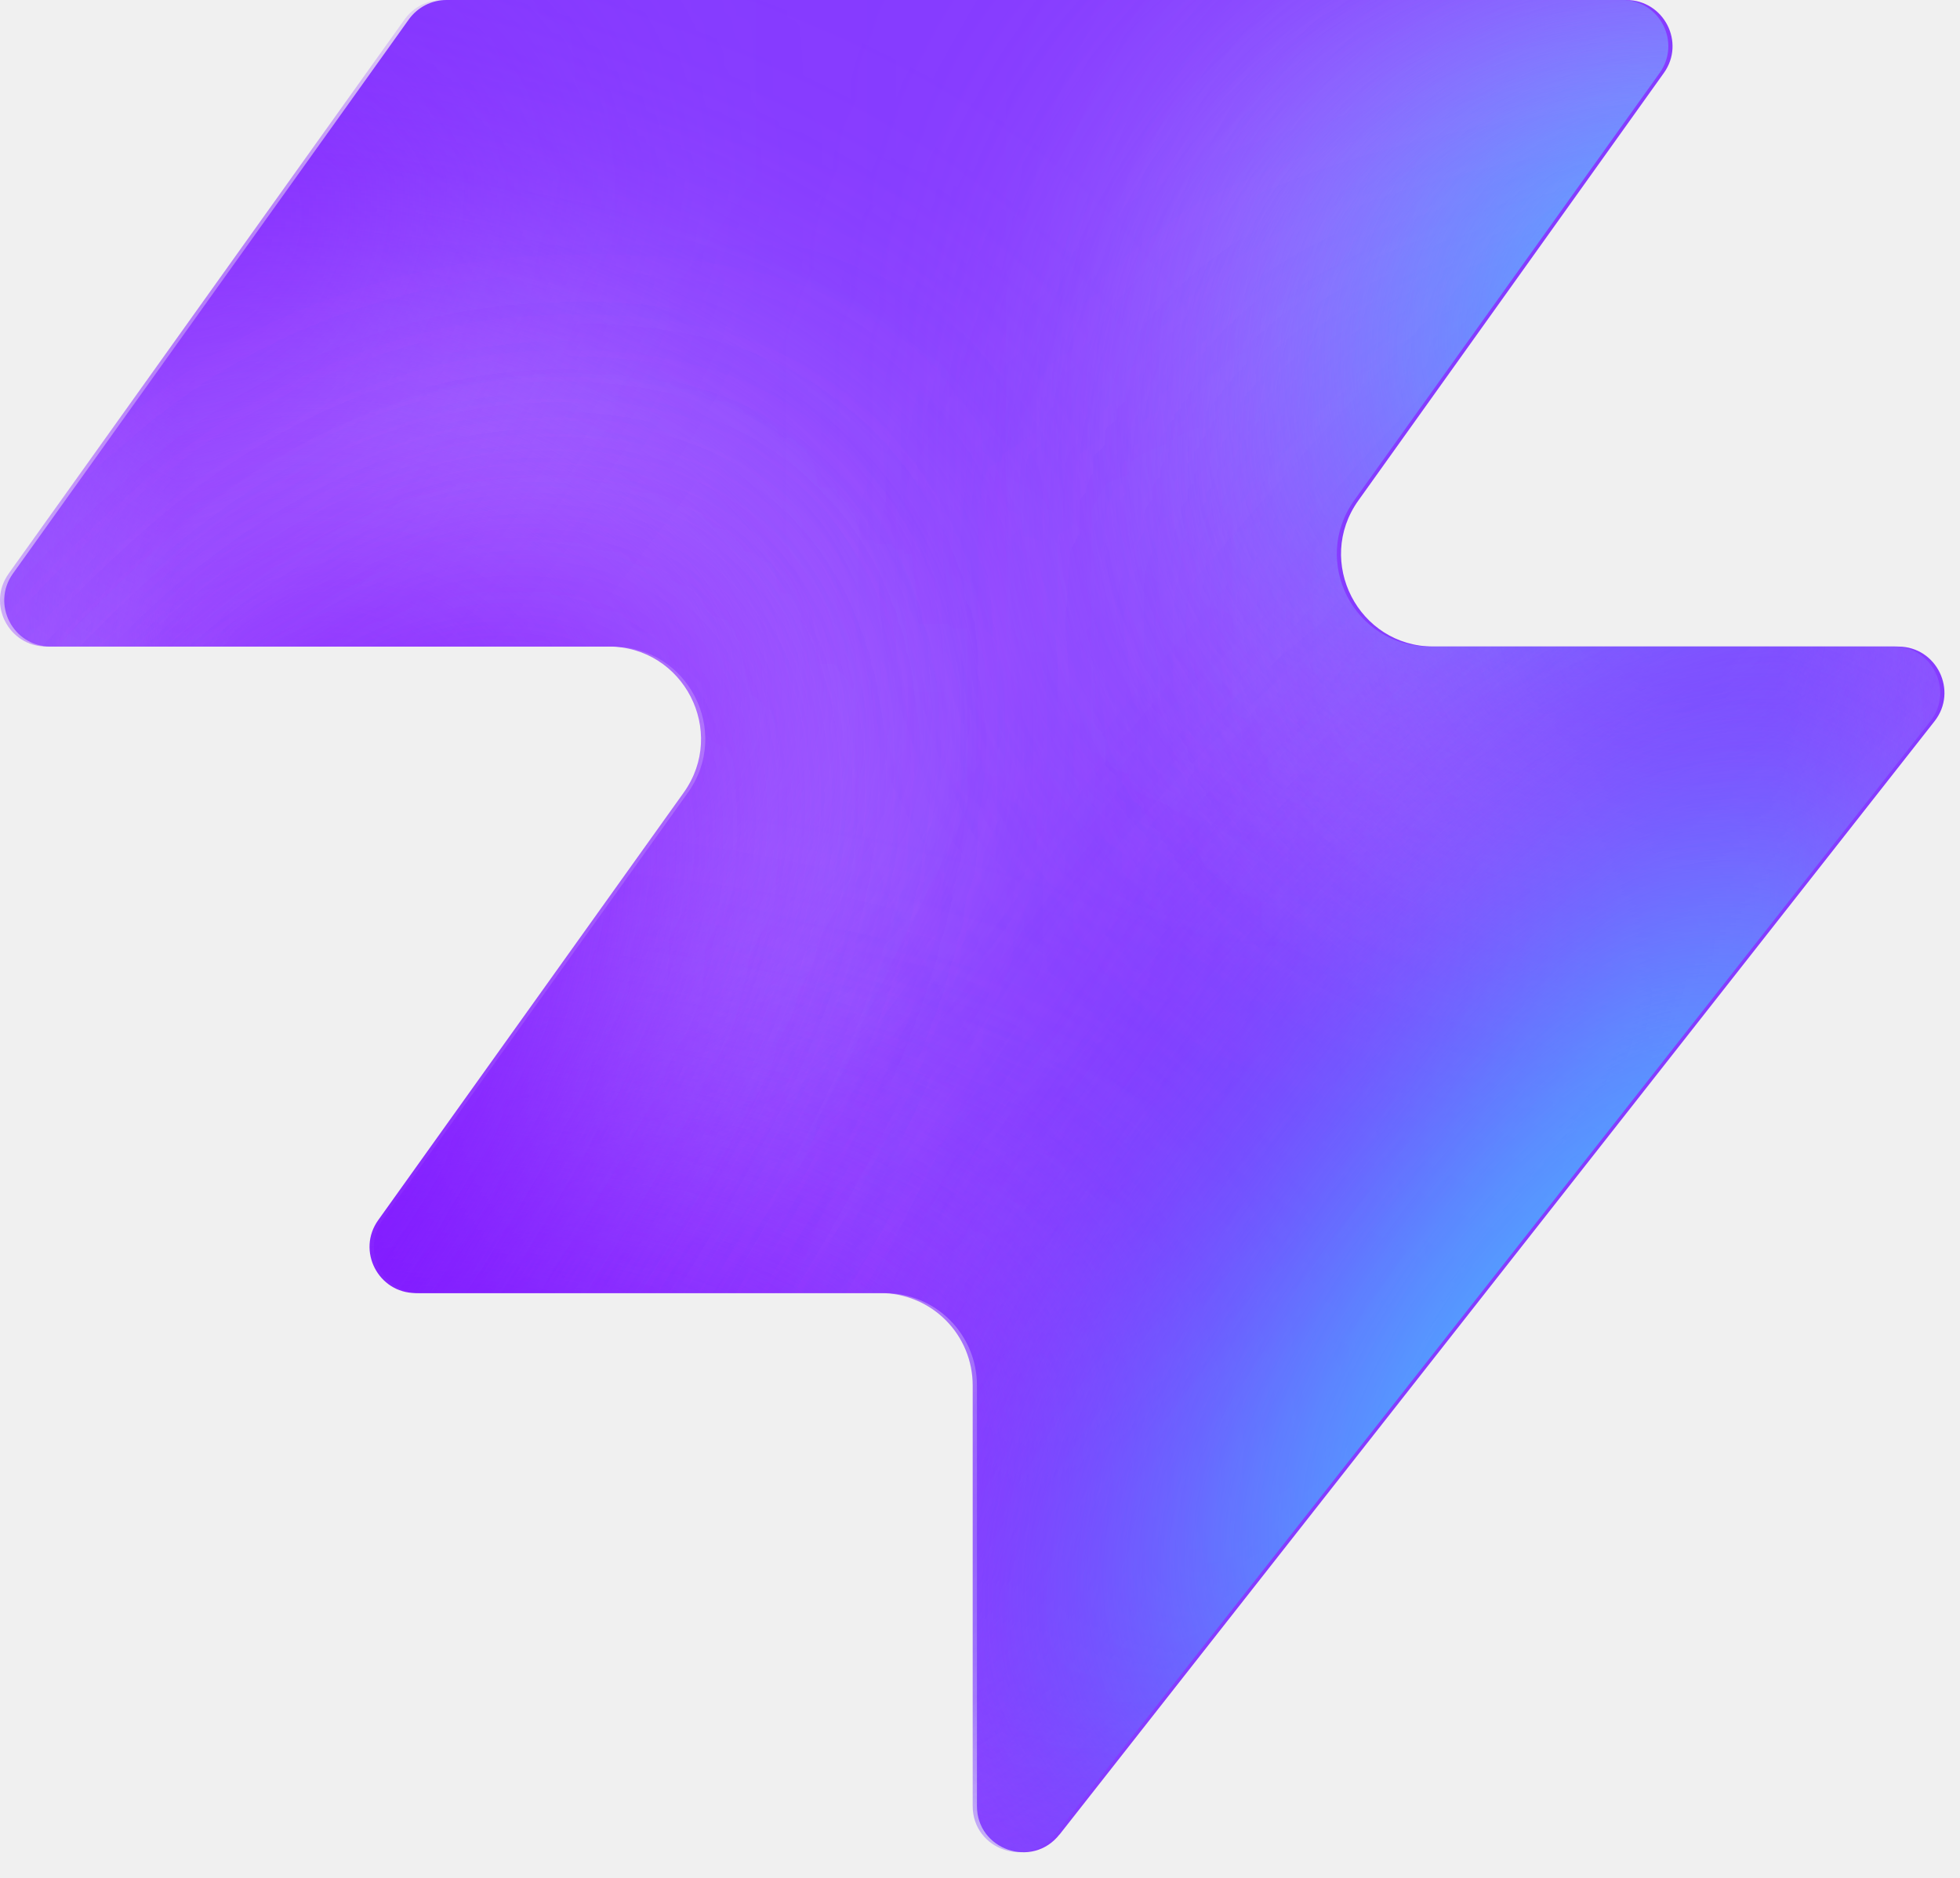
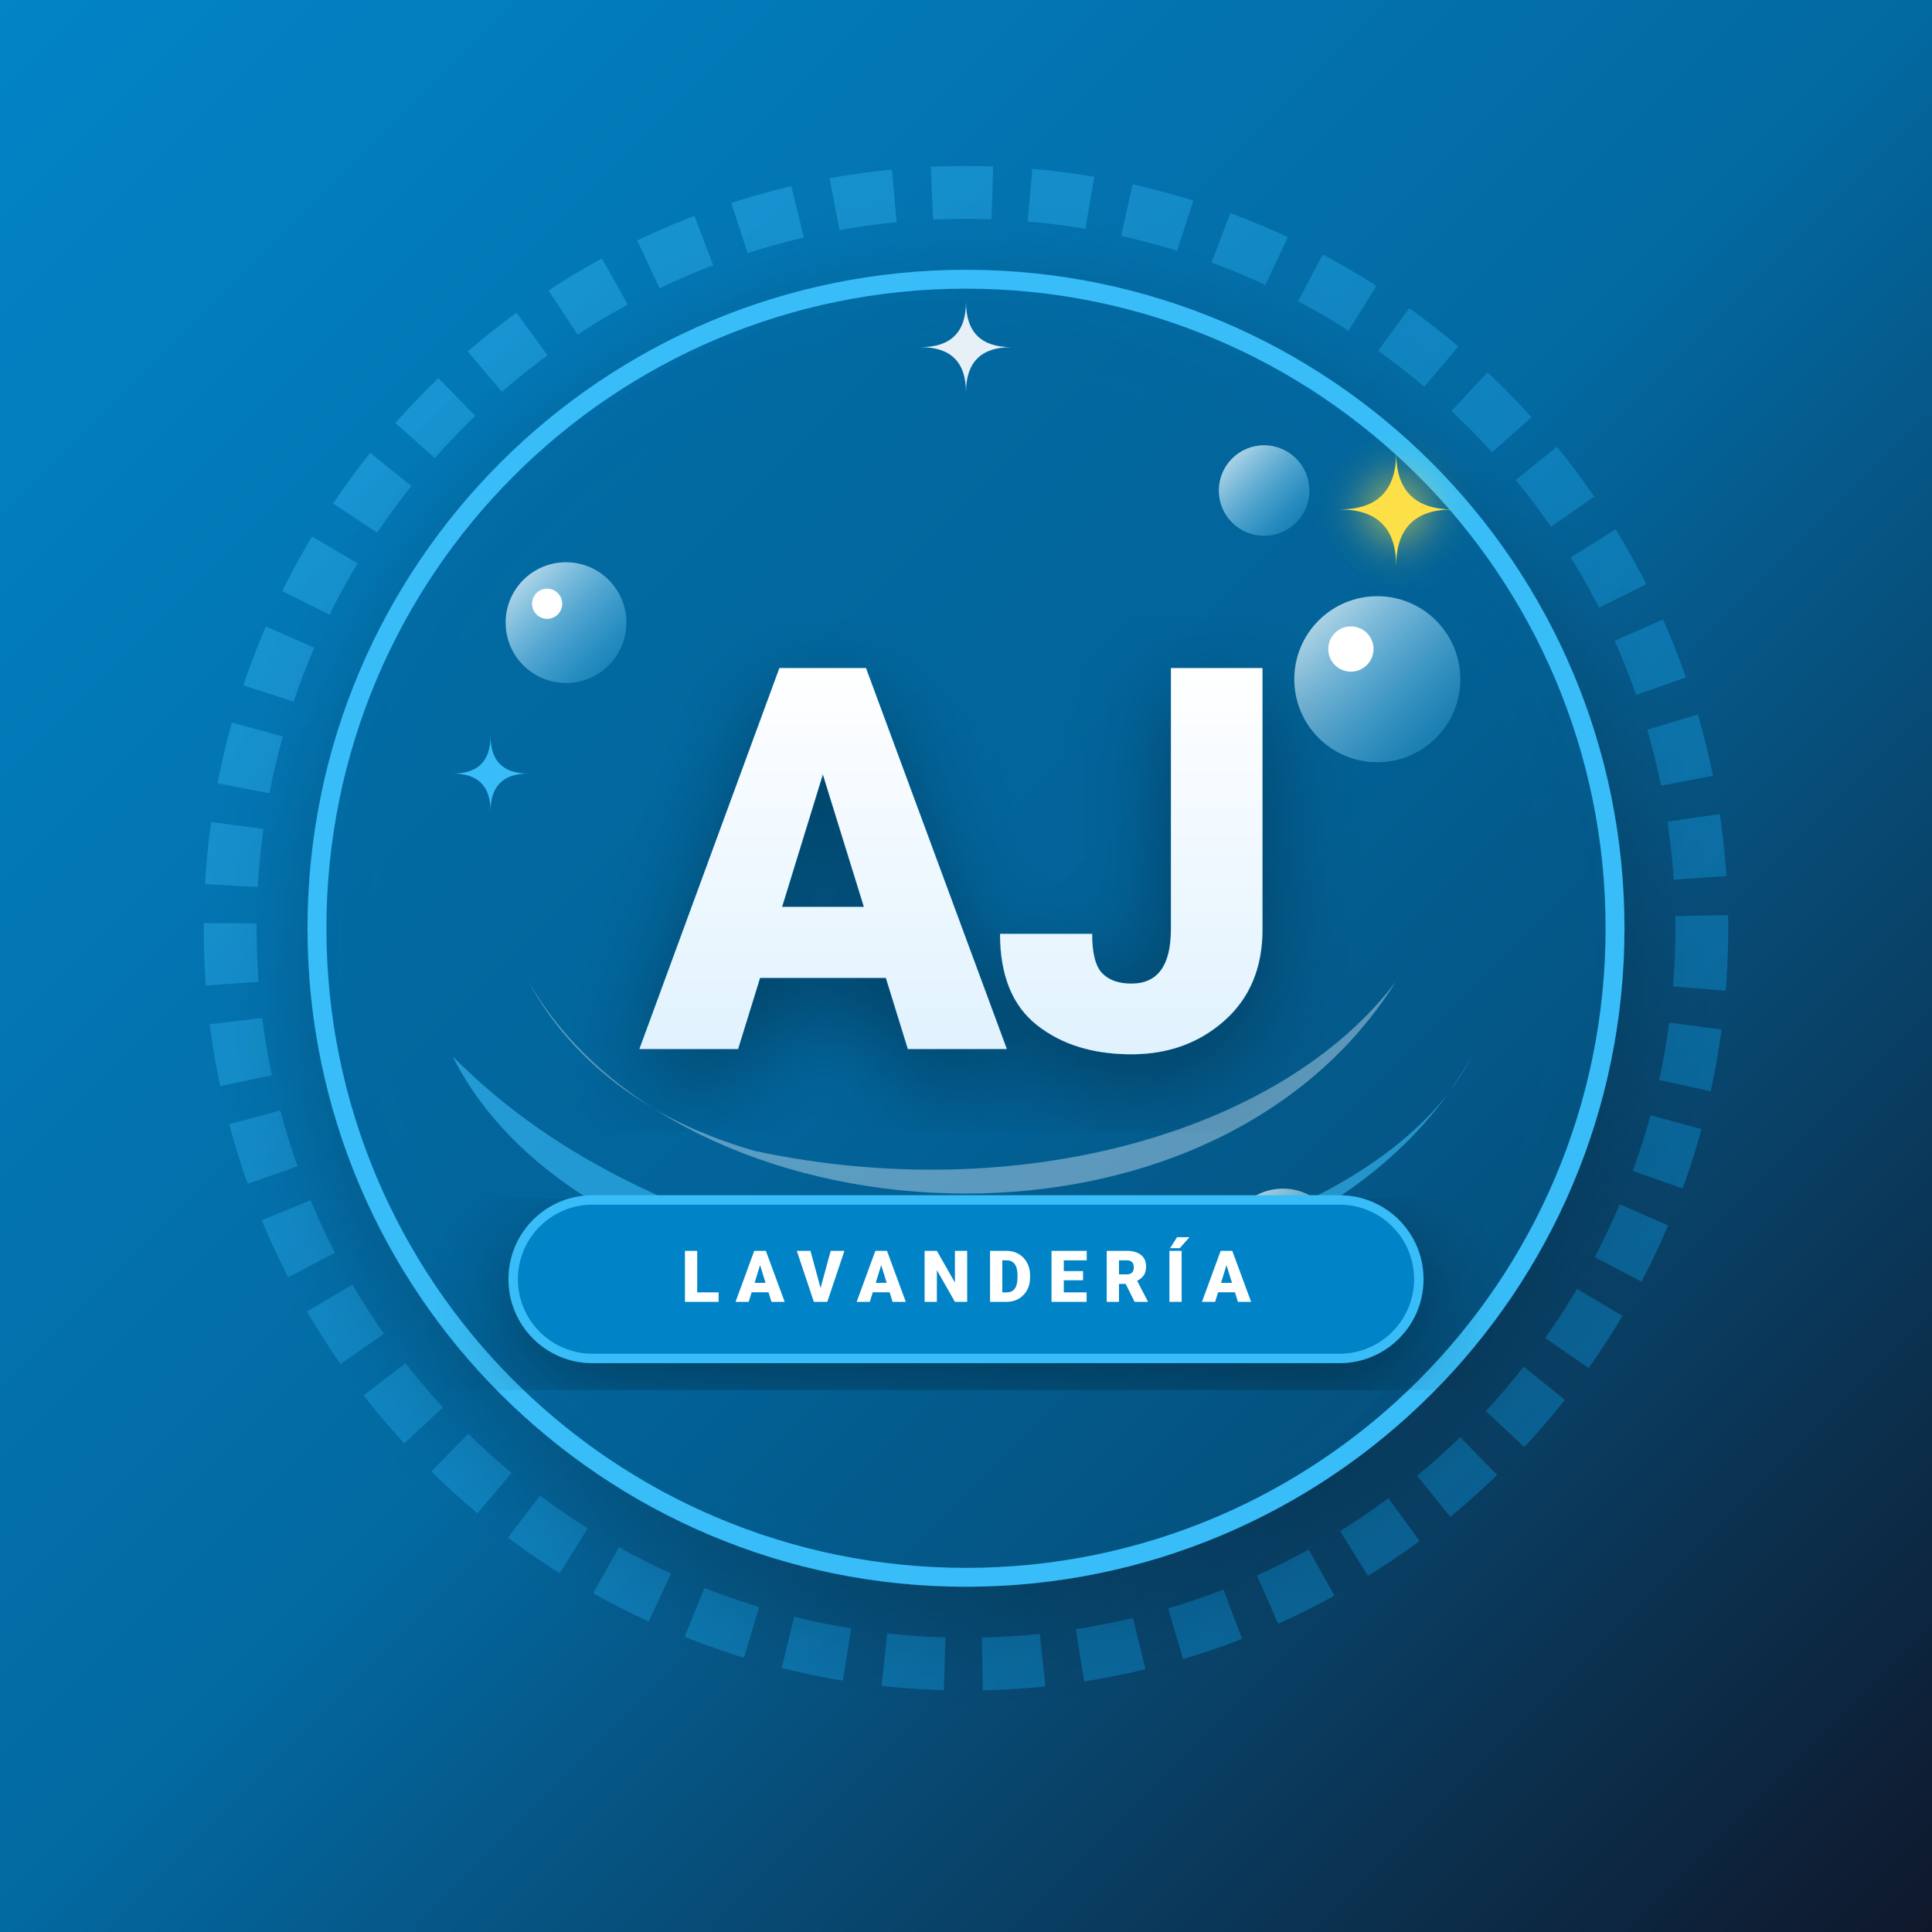
- <svg xmlns="http://www.w3.org/2000/svg" width="48" height="46" fill="none" viewBox="0 0 48 46">
-   <path fill="#863bff" d="M25.946 44.938c-.664.845-2.021.375-2.021-.698V33.937a2.26 2.26 0 0 0-2.262-2.262H10.287c-.92 0-1.456-1.04-.92-1.788l7.48-10.471c1.07-1.497 0-3.578-1.842-3.578H1.237c-.92 0-1.456-1.04-.92-1.788L10.013.474c.214-.297.556-.474.92-.474h28.894c.92 0 1.456 1.04.92 1.788l-7.48 10.471c-1.07 1.498 0 3.579 1.842 3.579h11.377c.943 0 1.473 1.088.89 1.83L25.947 44.94z" style="fill:#863bff;fill:color(display-p3 .525 .23 1);fill-opacity:1" />
-   <mask id="a" width="48" height="46" x="0" y="0" maskUnits="userSpaceOnUse" style="mask-type:alpha">
-     <path fill="#000" d="M25.842 44.938c-.664.844-2.021.375-2.021-.698V33.937a2.26 2.26 0 0 0-2.262-2.262H10.183c-.92 0-1.456-1.04-.92-1.788l7.48-10.471c1.07-1.498 0-3.579-1.842-3.579H1.133c-.92 0-1.456-1.04-.92-1.787L9.91.473c.214-.297.556-.474.92-.474h28.894c.92 0 1.456 1.04.92 1.788l-7.48 10.471c-1.07 1.498 0 3.578 1.842 3.578h11.377c.943 0 1.473 1.088.89 1.832L25.843 44.94z" style="fill:#000;fill-opacity:1" />
-   </mask>
-   <g mask="url(#a)">
-     <g filter="url(#b)">
-       <ellipse cx="5.508" cy="14.704" fill="#ede6ff" rx="5.508" ry="14.704" style="fill:#ede6ff;fill:color(display-p3 .927 .903 1);fill-opacity:1" transform="matrix(.00324 1 1 -.00324 -4.47 31.516)" />
-     </g>
-     <g filter="url(#c)">
-       <ellipse cx="10.399" cy="29.851" fill="#ede6ff" rx="10.399" ry="29.851" style="fill:#ede6ff;fill:color(display-p3 .927 .903 1);fill-opacity:1" transform="matrix(.00324 1 1 -.00324 -39.328 7.883)" />
-     </g>
-     <g filter="url(#d)">
-       <ellipse cx="5.508" cy="30.487" fill="#7e14ff" rx="5.508" ry="30.487" style="fill:#7e14ff;fill:color(display-p3 .492 .077 1);fill-opacity:1" transform="rotate(89.814 -25.913 -14.639)scale(1 -1)" />
-     </g>
-     <g filter="url(#e)">
-       <ellipse cx="5.508" cy="30.599" fill="#7e14ff" rx="5.508" ry="30.599" style="fill:#7e14ff;fill:color(display-p3 .492 .077 1);fill-opacity:1" transform="rotate(89.814 -32.644 -3.334)scale(1 -1)" />
-     </g>
-     <g filter="url(#f)">
-       <ellipse cx="5.508" cy="30.599" fill="#7e14ff" rx="5.508" ry="30.599" style="fill:#7e14ff;fill:color(display-p3 .492 .077 1);fill-opacity:1" transform="matrix(.00324 1 1 -.00324 -34.34 30.47)" />
-     </g>
-     <g filter="url(#g)">
-       <ellipse cx="14.072" cy="22.078" fill="#ede6ff" rx="14.072" ry="22.078" style="fill:#ede6ff;fill:color(display-p3 .927 .903 1);fill-opacity:1" transform="rotate(93.35 24.506 48.493)scale(-1 1)" />
-     </g>
-     <g filter="url(#h)">
-       <ellipse cx="3.47" cy="21.501" fill="#7e14ff" rx="3.47" ry="21.501" style="fill:#7e14ff;fill:color(display-p3 .492 .077 1);fill-opacity:1" transform="rotate(89.009 28.708 47.59)scale(-1 1)" />
-     </g>
-     <g filter="url(#i)">
-       <ellipse cx="3.47" cy="21.501" fill="#7e14ff" rx="3.47" ry="21.501" style="fill:#7e14ff;fill:color(display-p3 .492 .077 1);fill-opacity:1" transform="rotate(89.009 28.708 47.59)scale(-1 1)" />
-     </g>
-     <g filter="url(#j)">
-       <ellipse cx=".387" cy="8.972" fill="#7e14ff" rx="4.407" ry="29.108" style="fill:#7e14ff;fill:color(display-p3 .492 .077 1);fill-opacity:1" transform="rotate(39.51 .387 8.972)" />
-     </g>
-     <g filter="url(#k)">
-       <ellipse cx="47.523" cy="-6.092" fill="#7e14ff" rx="4.407" ry="29.108" style="fill:#7e14ff;fill:color(display-p3 .492 .077 1);fill-opacity:1" transform="rotate(37.892 47.523 -6.092)" />
-     </g>
-     <g filter="url(#l)">
-       <ellipse cx="41.412" cy="6.333" fill="#47bfff" rx="5.971" ry="9.665" style="fill:#47bfff;fill:color(display-p3 .28 .748 1);fill-opacity:1" transform="rotate(37.892 41.412 6.333)" />
-     </g>
-     <g filter="url(#m)">
-       <ellipse cx="-1.879" cy="38.332" fill="#7e14ff" rx="4.407" ry="29.108" style="fill:#7e14ff;fill:color(display-p3 .492 .077 1);fill-opacity:1" transform="rotate(37.892 -1.88 38.332)" />
-     </g>
-     <g filter="url(#n)">
-       <ellipse cx="-1.879" cy="38.332" fill="#7e14ff" rx="4.407" ry="29.108" style="fill:#7e14ff;fill:color(display-p3 .492 .077 1);fill-opacity:1" transform="rotate(37.892 -1.88 38.332)" />
-     </g>
-     <g filter="url(#o)">
-       <ellipse cx="35.651" cy="29.907" fill="#7e14ff" rx="4.407" ry="29.108" style="fill:#7e14ff;fill:color(display-p3 .492 .077 1);fill-opacity:1" transform="rotate(37.892 35.651 29.907)" />
-     </g>
-     <g filter="url(#p)">
-       <ellipse cx="38.418" cy="32.4" fill="#47bfff" rx="5.971" ry="15.297" style="fill:#47bfff;fill:color(display-p3 .28 .748 1);fill-opacity:1" transform="rotate(37.892 38.418 32.4)" />
-     </g>
-   </g>
+ <svg xmlns="http://www.w3.org/2000/svg" viewBox="0 0 512 512" width="512" height="512">
  <defs>
-     <filter id="b" width="60.045" height="41.654" x="-19.77" y="16.149" color-interpolation-filters="sRGB" filterUnits="userSpaceOnUse">
-       <feFlood flood-opacity="0" result="BackgroundImageFix" />
-       <feBlend in="SourceGraphic" in2="BackgroundImageFix" result="shape" />
-       <feGaussianBlur result="effect1_foregroundBlur_2002_17158" stdDeviation="7.659" />
+     <linearGradient id="bgGrad" x1="0%" y1="0%" x2="100%" y2="100%">
+       <stop offset="0%" stop-color="#0284C7" />
+       <stop offset="50%" stop-color="#0369A1" />
+       <stop offset="100%" stop-color="#0F172A" />
+     </linearGradient>
+     <linearGradient id="textGrad" x1="0%" y1="0%" x2="0%" y2="100%">
+       <stop offset="0%" stop-color="#FFFFFF" />
+       <stop offset="100%" stop-color="#E0F2FE" />
+     </linearGradient>
+     <linearGradient id="ringGrad" x1="0%" y1="0%" x2="100%" y2="100%">
+       <stop offset="0%" stop-color="#38BDF8" />
+       <stop offset="100%" stop-color="#0284C7" />
+     </linearGradient>
+     <linearGradient id="bubbleGrad" x1="0%" y1="0%" x2="100%" y2="100%">
+       <stop offset="0%" stop-color="rgba(255,255,255,0.85)" />
+       <stop offset="100%" stop-color="rgba(56,189,248,0.2)" />
+     </linearGradient>
+     <filter id="shadow" x="-20%" y="-20%" width="140%" height="140%">
+       <feDropShadow dx="0" dy="8" stdDeviation="12" flood-color="#000000" flood-opacity="0.35" />
    </filter>
-     <filter id="c" width="90.34" height="51.437" x="-54.613" y="-7.533" color-interpolation-filters="sRGB" filterUnits="userSpaceOnUse">
-       <feFlood flood-opacity="0" result="BackgroundImageFix" />
-       <feBlend in="SourceGraphic" in2="BackgroundImageFix" result="shape" />
-       <feGaussianBlur result="effect1_foregroundBlur_2002_17158" stdDeviation="7.659" />
-     </filter>
-     <filter id="d" width="79.355" height="29.4" x="-49.64" y="2.03" color-interpolation-filters="sRGB" filterUnits="userSpaceOnUse">
-       <feFlood flood-opacity="0" result="BackgroundImageFix" />
-       <feBlend in="SourceGraphic" in2="BackgroundImageFix" result="shape" />
-       <feGaussianBlur result="effect1_foregroundBlur_2002_17158" stdDeviation="4.596" />
-     </filter>
-     <filter id="e" width="79.579" height="29.4" x="-45.045" y="20.029" color-interpolation-filters="sRGB" filterUnits="userSpaceOnUse">
-       <feFlood flood-opacity="0" result="BackgroundImageFix" />
-       <feBlend in="SourceGraphic" in2="BackgroundImageFix" result="shape" />
-       <feGaussianBlur result="effect1_foregroundBlur_2002_17158" stdDeviation="4.596" />
-     </filter>
-     <filter id="f" width="79.579" height="29.4" x="-43.513" y="21.178" color-interpolation-filters="sRGB" filterUnits="userSpaceOnUse">
-       <feFlood flood-opacity="0" result="BackgroundImageFix" />
-       <feBlend in="SourceGraphic" in2="BackgroundImageFix" result="shape" />
-       <feGaussianBlur result="effect1_foregroundBlur_2002_17158" stdDeviation="4.596" />
-     </filter>
-     <filter id="g" width="74.749" height="58.852" x="15.756" y="-17.901" color-interpolation-filters="sRGB" filterUnits="userSpaceOnUse">
-       <feFlood flood-opacity="0" result="BackgroundImageFix" />
-       <feBlend in="SourceGraphic" in2="BackgroundImageFix" result="shape" />
-       <feGaussianBlur result="effect1_foregroundBlur_2002_17158" stdDeviation="7.659" />
-     </filter>
-     <filter id="h" width="61.377" height="25.362" x="23.548" y="2.284" color-interpolation-filters="sRGB" filterUnits="userSpaceOnUse">
-       <feFlood flood-opacity="0" result="BackgroundImageFix" />
-       <feBlend in="SourceGraphic" in2="BackgroundImageFix" result="shape" />
-       <feGaussianBlur result="effect1_foregroundBlur_2002_17158" stdDeviation="4.596" />
-     </filter>
-     <filter id="i" width="61.377" height="25.362" x="23.548" y="2.284" color-interpolation-filters="sRGB" filterUnits="userSpaceOnUse">
-       <feFlood flood-opacity="0" result="BackgroundImageFix" />
-       <feBlend in="SourceGraphic" in2="BackgroundImageFix" result="shape" />
-       <feGaussianBlur result="effect1_foregroundBlur_2002_17158" stdDeviation="4.596" />
-     </filter>
-     <filter id="j" width="56.045" height="63.649" x="-27.636" y="-22.853" color-interpolation-filters="sRGB" filterUnits="userSpaceOnUse">
-       <feFlood flood-opacity="0" result="BackgroundImageFix" />
-       <feBlend in="SourceGraphic" in2="BackgroundImageFix" result="shape" />
-       <feGaussianBlur result="effect1_foregroundBlur_2002_17158" stdDeviation="4.596" />
-     </filter>
-     <filter id="k" width="54.814" height="64.646" x="20.116" y="-38.415" color-interpolation-filters="sRGB" filterUnits="userSpaceOnUse">
-       <feFlood flood-opacity="0" result="BackgroundImageFix" />
-       <feBlend in="SourceGraphic" in2="BackgroundImageFix" result="shape" />
-       <feGaussianBlur result="effect1_foregroundBlur_2002_17158" stdDeviation="4.596" />
-     </filter>
-     <filter id="l" width="33.541" height="35.313" x="24.641" y="-11.323" color-interpolation-filters="sRGB" filterUnits="userSpaceOnUse">
-       <feFlood flood-opacity="0" result="BackgroundImageFix" />
-       <feBlend in="SourceGraphic" in2="BackgroundImageFix" result="shape" />
-       <feGaussianBlur result="effect1_foregroundBlur_2002_17158" stdDeviation="4.596" />
-     </filter>
-     <filter id="m" width="54.814" height="64.646" x="-29.286" y="6.009" color-interpolation-filters="sRGB" filterUnits="userSpaceOnUse">
-       <feFlood flood-opacity="0" result="BackgroundImageFix" />
-       <feBlend in="SourceGraphic" in2="BackgroundImageFix" result="shape" />
-       <feGaussianBlur result="effect1_foregroundBlur_2002_17158" stdDeviation="4.596" />
-     </filter>
-     <filter id="n" width="54.814" height="64.646" x="-29.286" y="6.009" color-interpolation-filters="sRGB" filterUnits="userSpaceOnUse">
-       <feFlood flood-opacity="0" result="BackgroundImageFix" />
-       <feBlend in="SourceGraphic" in2="BackgroundImageFix" result="shape" />
-       <feGaussianBlur result="effect1_foregroundBlur_2002_17158" stdDeviation="4.596" />
-     </filter>
-     <filter id="o" width="54.814" height="64.646" x="8.244" y="-2.416" color-interpolation-filters="sRGB" filterUnits="userSpaceOnUse">
-       <feFlood flood-opacity="0" result="BackgroundImageFix" />
-       <feBlend in="SourceGraphic" in2="BackgroundImageFix" result="shape" />
-       <feGaussianBlur result="effect1_foregroundBlur_2002_17158" stdDeviation="4.596" />
-     </filter>
-     <filter id="p" width="39.409" height="43.623" x="18.713" y="10.588" color-interpolation-filters="sRGB" filterUnits="userSpaceOnUse">
-       <feFlood flood-opacity="0" result="BackgroundImageFix" />
-       <feBlend in="SourceGraphic" in2="BackgroundImageFix" result="shape" />
-       <feGaussianBlur result="effect1_foregroundBlur_2002_17158" stdDeviation="4.596" />
+     <filter id="glow" x="-20%" y="-20%" width="140%" height="140%">
+       <feGaussianBlur stdDeviation="6" result="blur" />
+       <feComposite in="SourceGraphic" in2="blur" operator="over" />
    </filter>
  </defs>
+   <rect width="512" height="512" fill="url(#bgGrad)" />
+   <circle cx="256" cy="246" r="195" fill="none" stroke="url(#ringGrad)" stroke-width="14" stroke-dasharray="16 10" opacity="0.45" />
+   <circle cx="256" cy="246" r="172" fill="#0369A1" fill-opacity="0.4" stroke="#38BDF8" stroke-width="5" filter="url(#shadow)" />
+   <path d="M 120 280 C 160 360, 340 370, 390 280 C 370 320, 290 350, 210 330 C 160 315, 135 295, 120 280 Z" fill="#38BDF8" opacity="0.6" />
+   <path d="M 140 260 C 180 330, 320 340, 370 260 C 340 300, 270 320, 200 305 C 165 295, 148 275, 140 260 Z" fill="#E0F2FE" opacity="0.4" />
+   <circle cx="150" cy="165" r="16" fill="url(#bubbleGrad)" />
+   <circle cx="145" cy="160" r="4" fill="#FFFFFF" />
+   <circle cx="365" cy="180" r="22" fill="url(#bubbleGrad)" />
+   <circle cx="358" cy="172" r="6" fill="#FFFFFF" />
+   <circle cx="335" cy="130" r="12" fill="url(#bubbleGrad)" />
+   <circle cx="175" cy="340" r="14" fill="url(#bubbleGrad)" />
+   <circle cx="340" cy="330" r="15" fill="url(#bubbleGrad)" />
+   <path d="M 370 120 Q 370 135 385 135 Q 370 135 370 150 Q 370 135 355 135 Q 370 135 370 120 Z" fill="#FDE047" filter="url(#glow)" />
+   <path d="M 130 195 Q 130 205 140 205 Q 130 205 130 215 Q 130 205 120 205 Q 130 205 130 195 Z" fill="#38BDF8" />
+   <path d="M 256 80 Q 256 92 268 92 Q 256 92 256 104 Q 256 92 244 92 Q 256 92 256 80 Z" fill="#FFFFFF" opacity="0.9" />
+   <g filter="url(#shadow)">
+     <text x="256" y="278" font-family="system-ui, -apple-system, BlinkMacSystemFont, 'Segoe UI', Roboto, 'Montserrat', sans-serif" font-size="142" font-weight="900" fill="url(#textGrad)" text-anchor="middle" letter-spacing="-4">AJ</text>
+   </g>
+   <g filter="url(#shadow)">
+     <rect x="136" y="318" width="240" height="42" rx="21" fill="#0284C7" stroke="#38BDF8" stroke-width="2.5" />
+     <text x="256" y="345" font-family="system-ui, -apple-system, BlinkMacSystemFont, 'Segoe UI', Roboto, sans-serif" font-size="19" font-weight="900" fill="#FFFFFF" text-anchor="middle" letter-spacing="4">LAVANDERÍA</text>
+   </g>
</svg>
